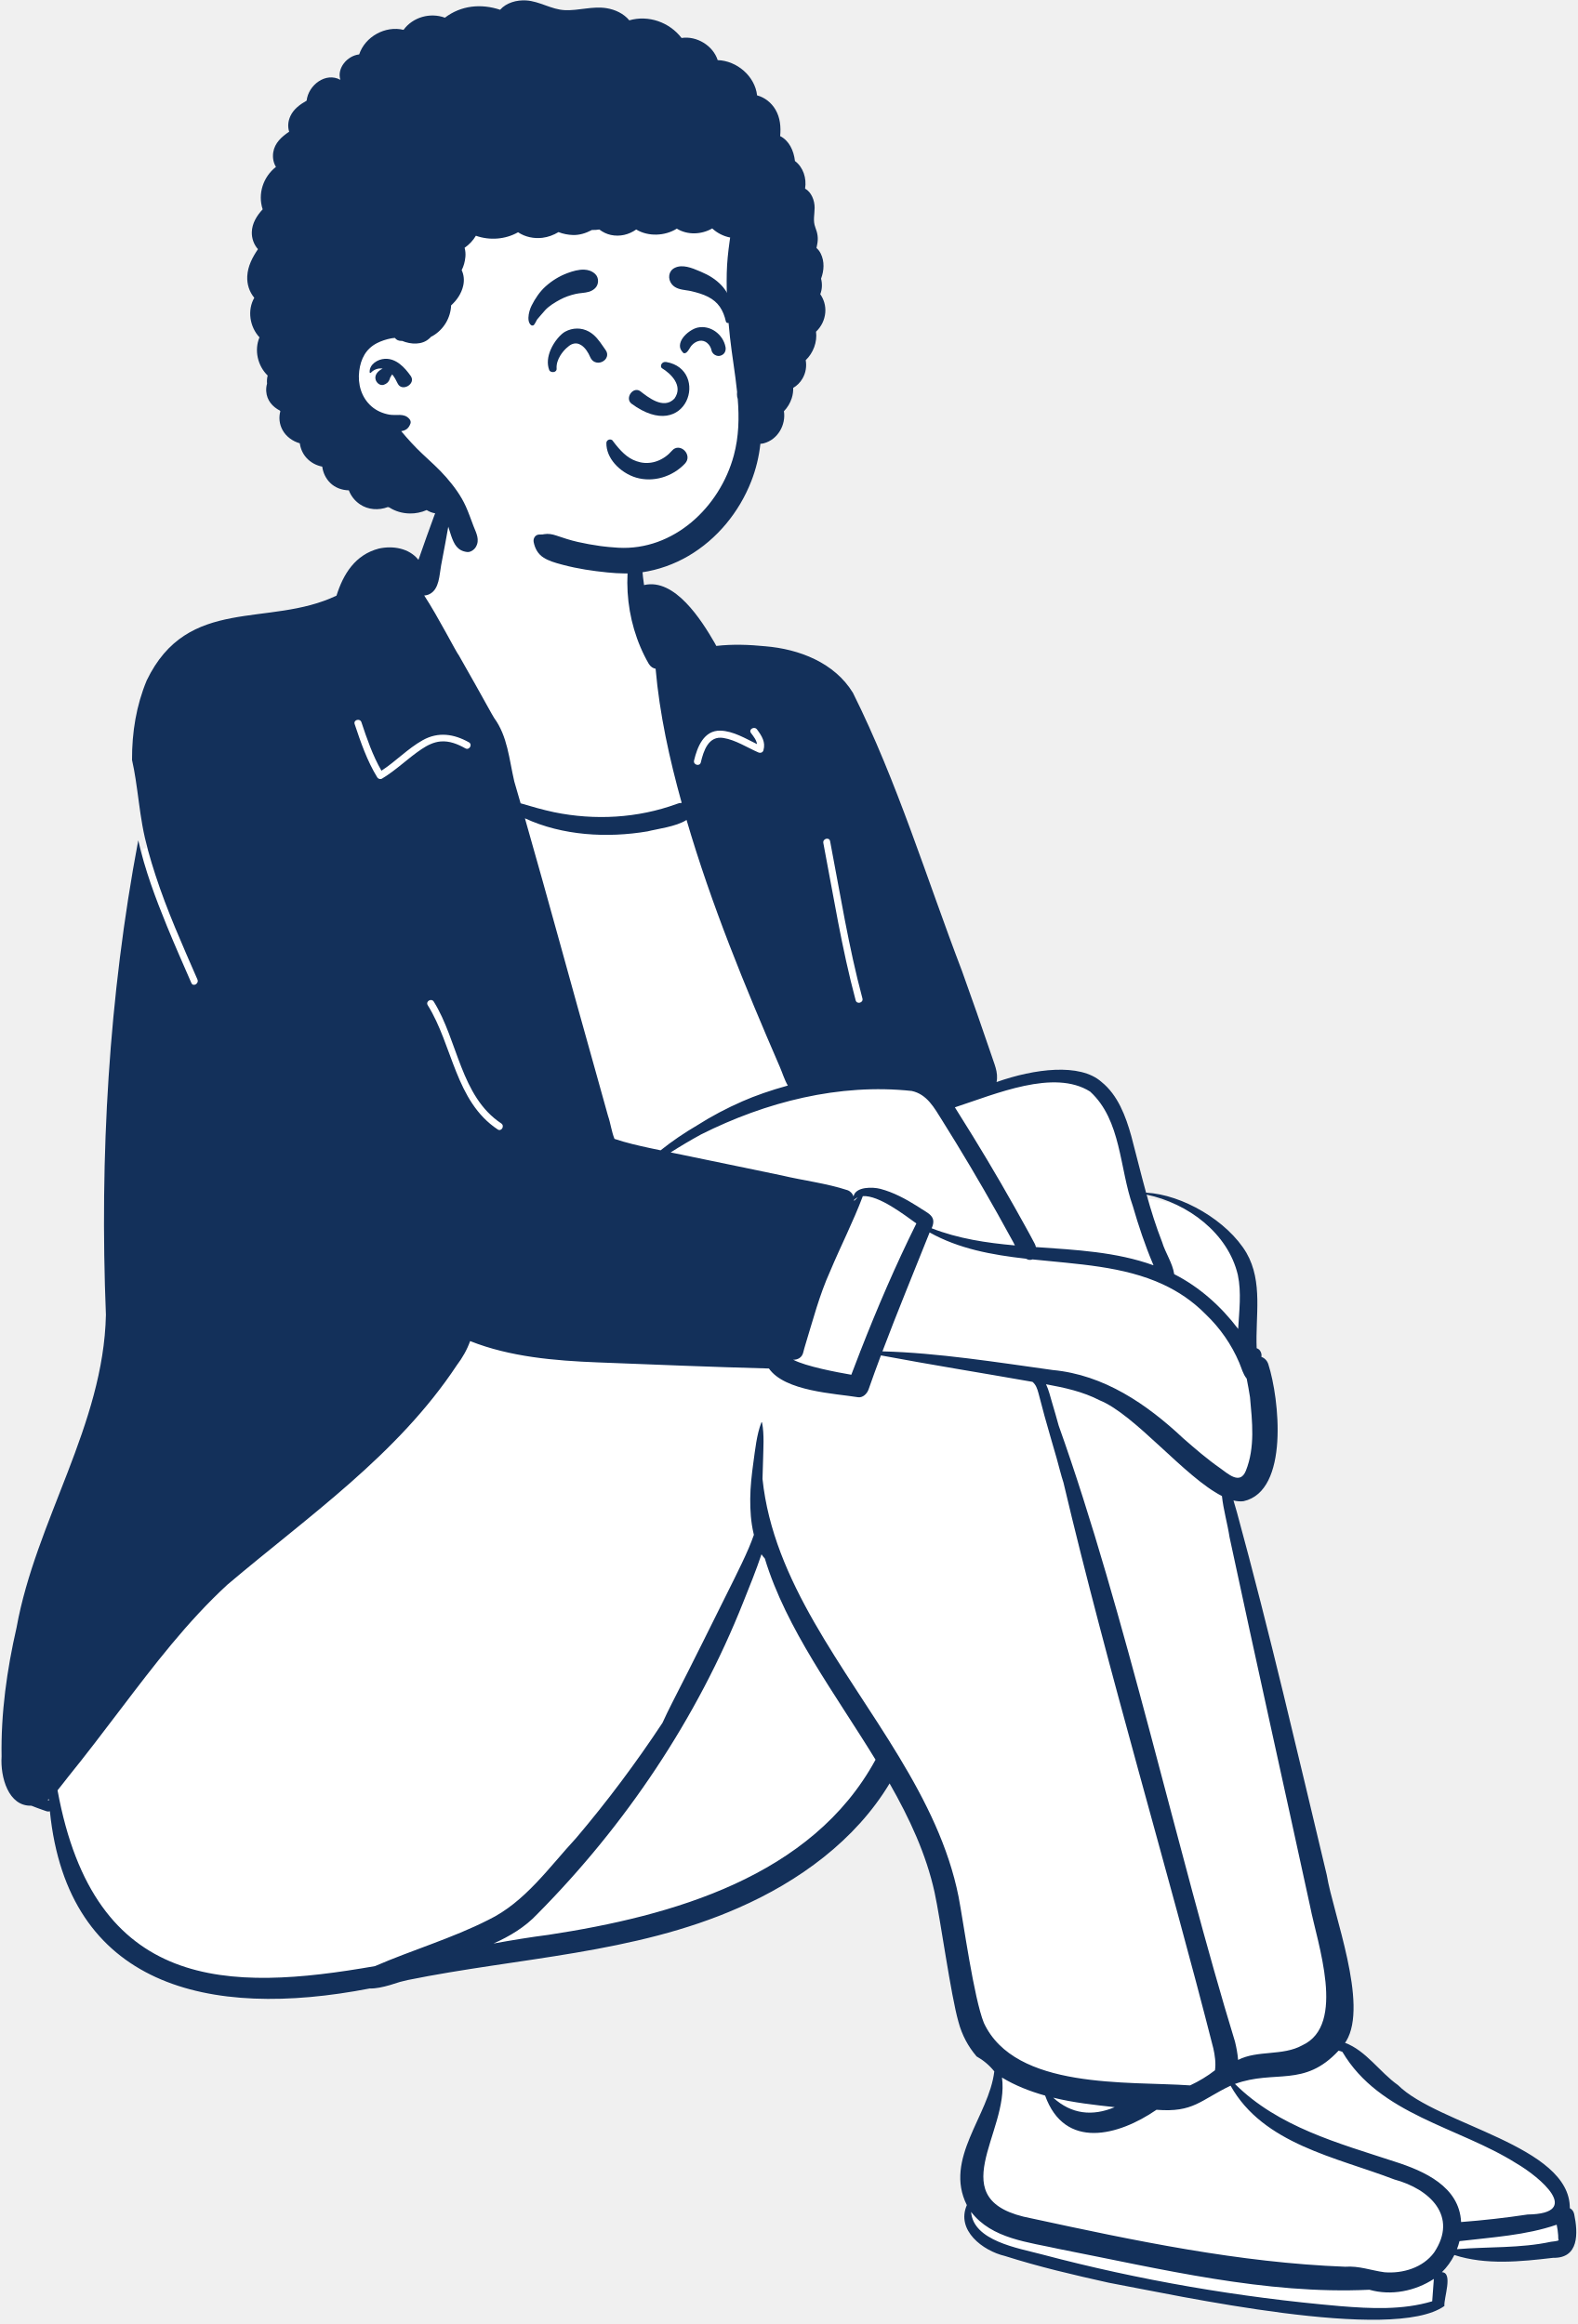
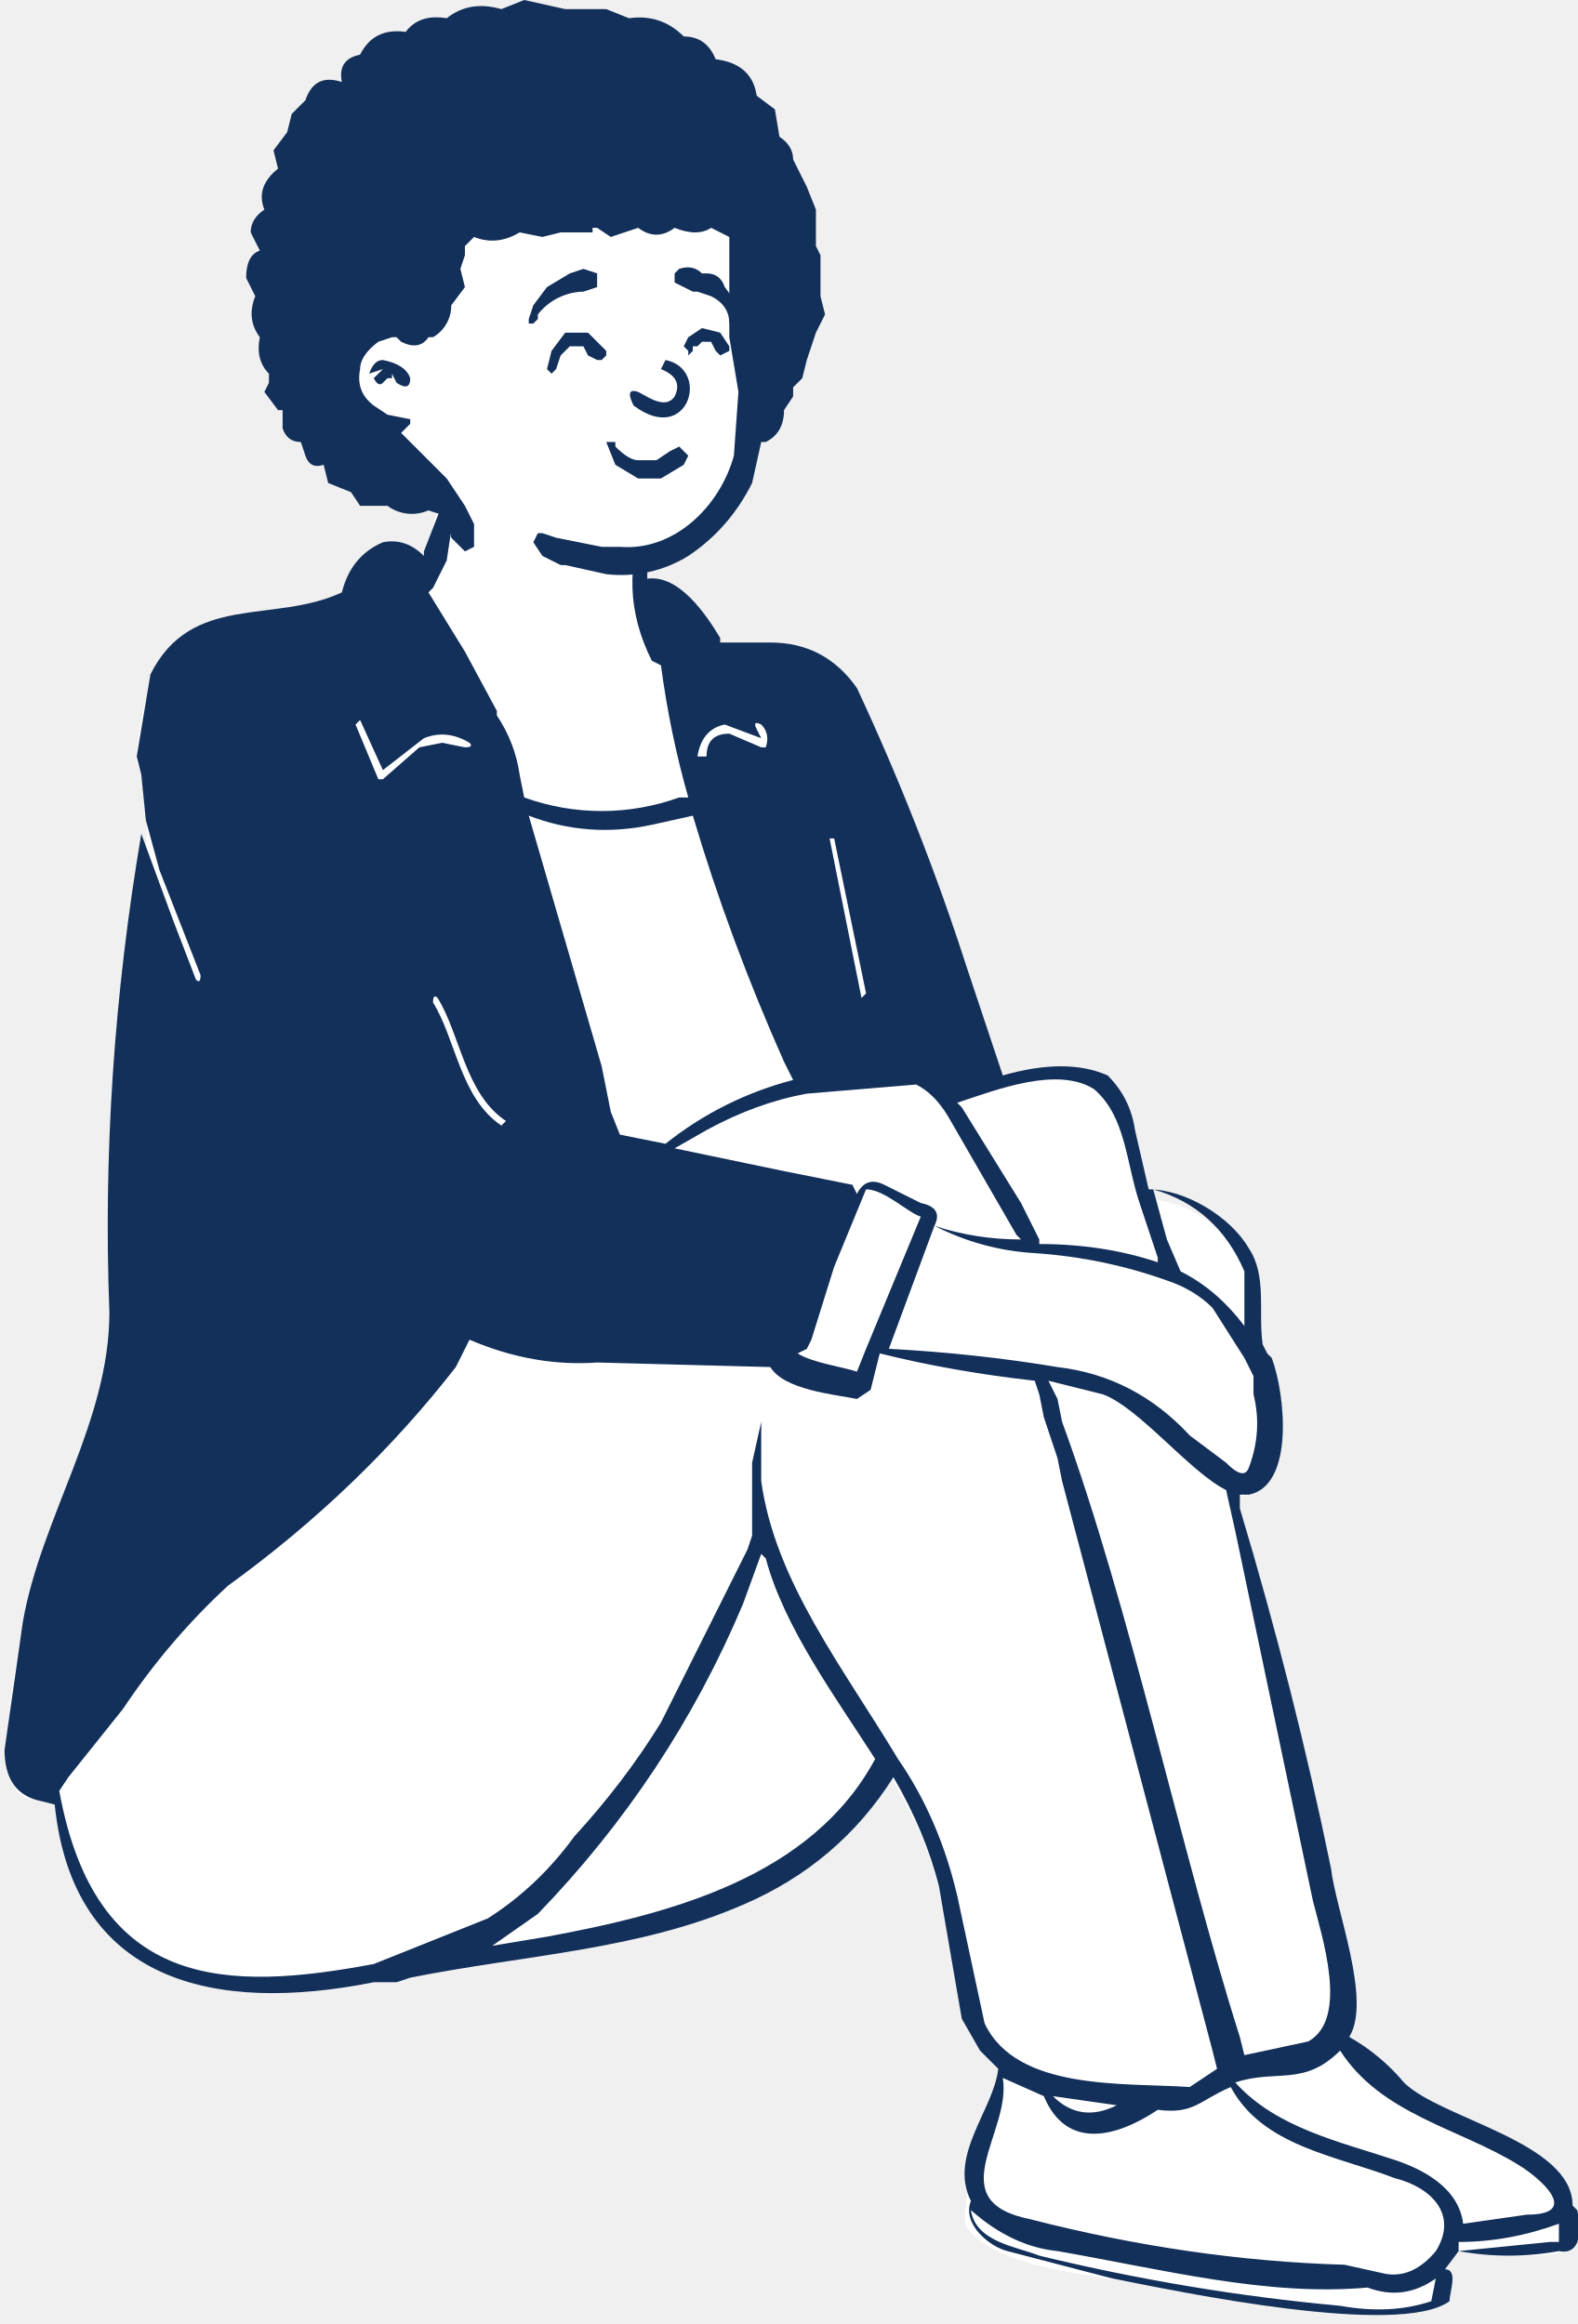
- <svg xmlns="http://www.w3.org/2000/svg" viewBox="0 0 346 510" version="1.1">
-   <g id="Introduction" stroke="none" stroke-width="1" fill="none" fill-rule="evenodd">
-     <g id="variations-sitting" transform="translate(-355, -944)">
-       <g id="a-person/sitting" transform="translate(331, 897)">
-         <g id="pose/sitting/closed_legs-2" transform="translate(-20.31148, 159.5048)">
-           <path d="M386.865,368.978 C379.253,358.162 363.207,356.371 352.898,348.791 C347.468,344.634 341.721,341.882 337.501,336.284 C344.221,328.401 335.911,309.922 334.201,299.25 C327.425,271.31 321.158,242.924 313.099,215.018 C327.065,219.359 323.427,193.364 321.432,187.352 C321.294,186.526 320.269,186.361 319.641,186.101 C319.817,184.921 320.301,184.662 318.833,184.336 C318.343,177.263 320.347,169.343 316.725,163.095 C312.643,156.275 302.885,150.568 294.823,150.474 C289.159,128.014 288.121,117.421 261.289,126.942 C261.882,124.754 262.067,122.748 261.033,120.538 C256.998,108.363 251.927,95.044 247.518,82.705 C242.436,68.507 237.181,53.825 230.384,40.182 C225.651,31.519 210.841,29.203 200.803,30.637 C198.409,26.418 192.373,14.749 184.737,17.447 C184.68,13.928 184.625,10.409 184.58,6.889 C184.54,3.829 184.862,0.692 183.684,-2.212 C182.436,-5.29 179.895,-6.914 176.911,-8.091 C167.878,-11.071 157.5,-15.858 147.968,-12.896 C139.639,-9.1 140.609,5.172 136.579,12.931 C130.931,4.568 121.298,10.175 119.261,19.144 C96.058,28.38 76.115,17.888 74.63,54.142 C75.91,60.751 76.997,66.95 76.391,73.624 L75.689,73.695 C69.751,105.819 67.467,140.253 68.902,176.051 C68.615,190.146 63.471,203.302 58.497,216.021 C54.838,225.373 51.06,235.044 49.269,244.967 C47.283,253.231 39.983,292.971 56.216,279.778 C56.838,324.989 97.184,330.778 133.516,320.791 C172.085,312.784 215.505,315.086 239.577,276.351 C247.743,290.305 250.56,298.921 252.61,313.513 C254.86,324.203 258.126,336.344 264.131,343.414 C258.96,352.708 256.428,364.028 256.678,371.407 C256.776,374.305 255.448,375.647 257.356,377.449 C266.508,386.091 286.927,386.188 302.453,390.036 C313.099,391.389 351.594,396.565 357.478,393.191 C361.58,394.337 356.809,383.674 360.912,383.447 C362.315,383.457 362.503,381.672 363.945,381.737 C373.147,382.156 392.986,384.857 388.189,377.449 L386.865,368.978 Z" id="🎨-Background" fill="#FFFFFF" />
-           <path d="M384.581,379.448 C377.796,380.911 370.818,380.503 363.945,381.075 C364.167,380.5 364.353,379.912 364.499,379.314 C371.601,378.455 379.05,378.047 385.822,375.703 C385.982,376.466 386.101,377.237 386.149,378.015 C386.155,378.119 386.141,379.284 386.308,379.069 C386.101,379.336 384.888,379.39 384.581,379.448 M350.305,361.864 C337.912,357.796 324.765,354.288 315.239,344.811 C324.052,341.619 330.396,345.688 337.971,337.516 C338.259,337.577 338.539,337.664 338.811,337.77 C346.946,351.595 364.279,354.228 376.972,362.238 C382.118,365.229 391.701,373.286 379.44,373.467 C374.6,374.2 369.732,374.742 364.852,375.117 C364.475,367.333 356.757,363.923 350.305,361.864 M358.936,381.801 C356.481,385.145 352.048,386.467 348.038,386.14 C345.088,385.74 342.485,384.703 339.417,384.927 C316.162,384.044 293.293,379.232 270.615,374.319 C250.301,370.511 265.825,355.53 264.13,343.411 C266.996,345.157 270.247,346.432 273.592,347.369 C277.903,359.356 289.684,356.226 298.028,350.484 C306.192,351.132 307.606,348.382 314.28,345.197 C321.456,358.041 337.521,360.904 350.225,365.784 C357.946,367.862 364.268,373.822 358.936,381.801 M358.514,392.513 C351.988,394.462 345.081,394.124 338.347,393.575 C316.225,391.66 294.25,387.893 272.789,382.195 C267.699,380.843 257.825,379.273 257.356,372.892 C261.887,378.828 269.975,379.527 276.77,381.058 C299.074,385.425 321.92,391.066 344.731,389.978 C349.548,391.348 354.799,390.267 358.875,387.6 C358.746,389.237 358.628,390.875 358.514,392.513 M288.863,349.913 C283.95,351.965 279.368,351.46 275.373,347.83 C279.936,348.944 284.297,349.401 288.863,349.913 M260.156,331.419 C257.953,325.929 255.706,309.464 254.605,303.723 C252.43,292.804 247.429,282.787 241.569,273.072 C229.559,253.167 213.941,234.535 211.592,212.038 C211.636,210.72 211.686,209.402 211.711,208.084 C211.764,205.342 212.013,202.37 211.495,199.677 C211.478,199.588 211.36,199.608 211.333,199.677 C210.303,202.374 209.989,205.575 209.592,208.436 C209.224,211.084 208.923,213.721 208.902,216.397 C208.882,218.939 209.046,221.527 209.631,224.008 C209.655,224.107 209.679,224.207 209.704,224.307 C209.358,225.296 208.982,226.274 208.567,227.237 C207.587,229.516 206.493,231.755 205.396,233.979 C203.167,238.496 200.925,243.005 198.669,247.508 C196.37,252.097 194.082,256.691 191.733,261.255 C191.002,262.676 190.315,264.12 189.647,265.575 C183.837,274.371 177.519,282.831 170.693,290.866 C164.763,297.27 159.482,304.932 151.444,308.814 C143.465,312.867 134.757,315.41 126.576,318.959 C94.39,324.587 65.03,324.618 56.936,280.377 C57.749,279.41 58.49,278.375 59.224,277.471 C63.21,272.552 67.031,267.502 70.861,262.463 C78.086,252.955 85.377,243.378 94.19,235.259 C111.933,220.22 131.498,206.802 144.537,187.082 C145.768,185.459 146.776,183.694 147.45,181.794 C156.189,185.274 166.033,186.102 175.366,186.468 C187.908,186.959 200.455,187.477 213.002,187.812 C216.518,192.836 227.418,193.279 232.597,194.122 C233.659,194.237 234.546,193.305 234.861,192.401 C235.734,189.899 236.639,187.413 237.57,184.936 C248.629,187.01 259.741,188.789 270.825,190.743 C271.571,191.365 271.868,192.217 272.154,193.286 C272.594,194.93 273.016,196.579 273.462,198.222 C274.309,201.34 275.259,204.436 276.135,207.548 C276.623,209.282 277.05,211.101 277.623,212.857 C287.229,253.579 300.771,298.739 310.5,337.017 C310.82,338.433 311.1,340.28 310.859,341.815 C309.146,343.146 307.341,344.227 305.405,345.131 C291.734,344.175 267.028,346.138 260.156,331.419 M164.655,312.089 C160.688,312.598 156.65,313.262 152.58,313.999 C156.14,312.406 159.485,310.412 162.191,307.533 C181.547,287.998 197.254,264.604 207.395,239.028 C208.779,235.589 210.18,232.112 211.371,228.583 C211.588,228.909 211.83,229.22 212.101,229.509 C216.795,244.968 227.468,259.069 236.39,273.658 C222.43,299.37 191.719,307.966 164.655,312.089 M54.765,282.476 C54.852,282.412 54.94,282.35 55.025,282.283 C55.033,282.404 55.045,282.522 55.053,282.642 C54.957,282.587 54.86,282.532 54.765,282.476 M123.601,45.986 C124.821,49.638 126.065,53.285 127.994,56.627 C131.152,54.58 133.773,51.762 137.056,49.926 C140.444,48.031 143.884,48.543 147.18,50.394 C148.044,50.88 147.268,52.206 146.404,51.721 C144.739,50.786 142.906,50.034 140.957,50.209 C139.434,50.346 138.062,51.048 136.809,51.885 C133.796,53.897 131.249,56.489 128.123,58.358 C127.759,58.575 127.285,58.433 127.07,58.082 C124.839,54.448 123.461,50.417 122.117,46.395 C121.803,45.453 123.29,45.052 123.601,45.986 M154.271,134.023 C155.093,134.569 154.322,135.899 153.495,135.35 C144.197,129.176 143.648,116.902 138.15,108.083 C137.625,107.24 138.957,106.47 139.479,107.308 C144.777,115.807 145.343,128.095 154.271,134.023 M186.374,69.94 C188.339,69.425 192.676,68.91 194.93,67.43 C200.349,85.985 207.726,103.914 215.4,121.642 C215.928,122.851 216.4,124.451 217.147,125.719 C213.384,126.758 209.947,127.962 207.192,129.175 C203.76,130.677 200.402,132.44 197.219,134.472 C194.426,136.104 191.757,137.922 189.237,139.932 C188.465,139.771 187.694,139.61 186.923,139.446 C184.312,138.883 181.667,138.281 179.121,137.423 C178.469,135.828 178.257,133.954 177.703,132.381 C176.741,128.932 175.779,125.48 174.817,122.031 C169.659,103.725 164.704,85.36 159.472,67.074 C167.733,70.897 177.531,71.43 186.374,69.94 M196.575,54.393 C197.283,51.409 198.727,47.727 202.378,47.836 C205.176,47.921 207.854,49.559 210.388,50.791 C210.27,49.889 209.632,49.119 209.062,48.348 C208.472,47.551 209.808,46.786 210.39,47.572 C211.436,48.985 212.317,50.351 211.797,52.147 C211.647,52.667 211.12,52.802 210.667,52.606 C208.2,51.538 205.709,49.879 203.019,49.439 C199.755,48.904 198.672,52.216 198.058,54.802 C197.83,55.765 196.346,55.355 196.575,54.393 M244.323,126.904 C247.688,127.616 249.291,130.632 250.981,133.326 C255.185,140.022 259.217,146.826 263.087,153.719 C264.136,155.586 265.173,157.46 266.196,159.343 C266.473,159.806 266.717,160.308 266.968,160.802 C260.733,160.246 254.575,159.33 248.704,157.041 C249.935,154.257 247.844,153.781 245.5,152.162 C242.989,150.593 240.335,149.151 237.452,148.391 C235.803,147.955 232.009,147.861 231.563,150.047 C231.355,149.456 230.917,148.936 230.255,148.685 C225.569,147.146 220.591,146.578 215.792,145.436 C207.68,143.729 199.556,142.088 191.441,140.393 C193.626,139.002 195.856,137.68 198.125,136.439 C205.246,132.867 212.815,130.06 220.588,128.359 C228.375,126.651 236.37,126.054 244.323,126.904 M226.423,72.092 C228.639,83.628 230.47,95.247 233.514,106.606 C233.771,107.564 232.286,107.969 232.03,107.014 C228.986,95.656 227.155,84.036 224.939,72.501 C224.753,71.533 226.237,71.122 226.423,72.092 M283.467,127.042 C290.336,133.336 289.884,143.884 292.836,152.17 C294.086,156.482 295.509,160.748 297.258,164.886 C297.297,164.979 297.335,165.071 297.373,165.163 C289.12,162.193 280.325,161.783 271.574,161.163 C271.507,160.869 271.41,160.597 271.284,160.375 C269.879,157.676 268.353,155.03 266.88,152.365 C262.967,145.4 258.865,138.542 254.6,131.785 C254.333,131.365 254.067,130.932 253.795,130.499 C262.81,127.554 275.537,122.029 283.467,127.042 M315.874,167.273 C316.692,171.137 316.166,175.201 315.945,179.134 C312.203,174.169 307.461,169.931 301.913,167.109 C301.544,164.625 299.977,162.461 299.253,160.049 C297.917,156.646 296.835,153.169 295.86,149.658 C304.906,151.54 313.711,158.101 315.874,167.273 M231.692,151.043 C231.697,150.956 231.699,150.872 231.697,150.785 C231.702,150.782 231.707,150.78 231.709,150.777 C231.945,150.547 232.207,150.37 232.494,150.245 C232.222,150.503 231.956,150.769 231.692,151.043 M233.041,184.068 C232.374,185.769 231.72,187.474 231.076,189.182 C227.888,188.637 221.101,187.351 218.324,185.886 C219.314,185.92 220.294,185.405 220.545,184.225 C220.655,183.702 220.829,183.213 220.966,182.704 C222.64,177.252 224.069,171.69 226.434,166.464 C228.747,160.946 231.499,155.584 233.602,149.983 C237.167,149.758 242.8,154.178 245.346,155.98 C240.804,165.13 236.77,174.515 233.056,184.027 C232.987,184.027 232.915,184.027 232.846,184.03 C232.91,184.043 232.977,184.056 233.041,184.068 M317.815,190.032 C318.066,191.392 318.351,192.741 318.543,194.114 C319.031,199.478 319.695,205.13 317.623,210.277 C316.338,213.429 313.704,210.894 311.957,209.66 C309.115,207.678 306.499,205.404 303.891,203.13 C295.878,195.604 286.514,189.205 275.275,188.147 C263.141,186.463 249.994,184.358 237.904,184.05 C241.207,175.296 244.79,166.658 248.255,157.957 C254.685,161.558 261.943,162.874 269.356,163.714 C269.53,163.801 269.715,163.878 269.915,163.939 C270.266,164.011 270.561,163.977 270.797,163.87 C280.682,164.915 290.764,165.324 299.459,169.362 C302.824,170.924 305.981,173.029 308.838,175.928 C311.965,178.919 314.483,182.529 316.174,186.514 C316.702,187.743 316.982,189.021 317.815,190.032 M331.719,305.797 C333.276,313.868 339.739,331.852 330.026,336.328 C325.689,338.728 320.227,337.343 315.93,339.542 C315.82,338.164 315.561,336.799 315.25,335.534 C302.727,294.669 291.151,241.172 276.566,200.338 C276.107,198.679 275.641,197.023 275.144,195.376 C274.729,193.999 274.401,192.53 273.792,191.267 C277.849,192.011 281.884,192.885 285.57,194.795 C293.352,197.955 304.25,211.677 312.385,215.798 C312.708,218.829 313.601,221.848 314.058,224.842 C319.831,251.849 325.856,278.805 331.719,305.797 M389.667,373.393 C389.528,372.736 389.165,372.31 388.707,372.08 C388.777,358.308 359.784,353.832 350.998,345.062 C346.978,342.225 344.054,337.539 339.386,335.783 C339.47,335.666 339.557,335.551 339.639,335.432 C344.589,327.284 336.771,307.482 335.386,298.978 C329.031,272.396 322.868,245.75 315.676,219.377 C315.53,218.873 315.258,217.874 314.917,216.771 C315.691,216.958 316.432,217.019 317.128,216.929 C327.215,214.696 324.95,194.324 322.581,186.941 C322.326,186.071 321.734,185.52 321.039,185.262 C321.129,184.811 321.047,184.332 320.726,183.874 C320.554,183.628 320.29,183.451 320.003,183.362 C319.697,176.356 321.449,168.825 317.756,162.423 C313.606,155.422 303.706,149.63 295.74,149.223 C294.599,145.095 293.598,140.926 292.495,136.791 C291.285,132.461 289.561,127.808 285.937,124.904 C281.249,120.741 271.241,122.011 262.939,124.953 C263.393,122.784 262.359,120.823 261.725,118.789 C259.661,112.705 257.535,106.642 255.364,100.596 C247.575,80.213 241.179,59.085 231.435,39.542 C227.401,32.917 219.642,29.932 212.194,29.317 C208.7,28.966 204.984,28.831 201.458,29.243 C201.345,29.028 201.229,28.815 201.111,28.603 C198.221,23.602 192.355,14.291 185.605,15.889 C184.891,11.134 184.881,6.261 185.468,1.503 C185.51,1.165 184.956,1.019 184.817,1.327 C180.344,11.344 181.175,23.671 186.633,33.156 C187.033,33.814 187.577,34.154 188.141,34.252 C189.01,44.21 191.183,54.038 193.863,63.684 C193.46,63.699 193.073,63.784 192.75,63.927 C184.199,67.054 174.796,67.563 165.897,65.738 C163.391,65.21 160.964,64.501 158.525,63.779 C158.064,62.181 157.602,60.588 157.138,58.993 C155.973,53.953 155.676,49.111 152.721,45.052 C152.547,44.753 152.367,44.456 152.195,44.159 C149.823,39.862 147.412,35.588 144.983,31.325 C144.393,30.626 140.449,22.864 137.378,18.171 C137.763,18.16 138.161,18.063 138.548,17.868 C140.713,16.79 140.69,13.664 141.085,11.567 C142.295,5.05 143.696,-1.477 144.081,-8.107 C144.101,-8.445 143.583,-8.588 143.431,-8.281 C140.48,-2.438 138.433,3.816 136.248,9.974 C136.204,10.097 136.158,10.222 136.109,10.35 C134.083,7.8 130.526,7.193 127.427,7.879 C122.249,9.229 119.638,13.431 118.132,18.209 C103.243,25.305 85.526,18.058 76.49,36.83 C74.227,42.286 73.247,48.148 73.276,54.268 C73.597,55.659 73.841,57.07 74.061,58.468 C74.594,61.851 74.946,65.261 75.547,68.633 C76.203,72.318 77.25,75.943 78.405,79.5 C80.952,87.348 84.332,94.884 87.625,102.44 C88.016,103.339 86.69,104.12 86.296,103.216 C84.483,99.054 82.644,94.903 80.925,90.702 C78.436,84.62 76.088,78.343 74.644,71.9 C68.167,106.179 66.153,141.202 67.547,176.043 C67.039,200.198 52.199,221.154 47.946,244.661 C45.825,253.926 44.494,263.423 44.658,272.941 C44.365,277.467 46.136,283.928 51.194,283.753 C52.081,284.111 52.965,284.434 53.858,284.742 C54.11,284.837 54.35,284.918 54.572,284.986 C54.823,285.062 55.054,285.046 55.255,284.971 C59.14,323.348 89.969,330.726 125.386,323.87 C126.852,323.896 128.294,323.558 129.836,323.125 C130.585,322.902 131.328,322.669 132.072,322.424 C132.631,322.29 133.193,322.155 133.754,322.014 C157.979,317.09 183.371,316.278 206.267,306.192 C219.509,300.407 231.971,291.376 239.476,278.869 C243.851,286.544 247.501,294.41 249.335,302.73 C250.645,308.729 252.892,325.271 254.58,331.189 C255.367,334.133 256.726,336.612 258.501,338.699 C258.497,338.708 258.492,338.717 258.487,338.727 C260.009,339.578 261.362,340.704 262.444,342.058 C261.291,351.821 251.324,361.211 256.421,371.407 C254.016,376.933 259.918,381.429 264.775,382.569 C272.221,384.946 279.905,386.734 287.531,388.431 C302.628,391.241 349.879,401.629 361.189,393.543 C361.027,391.817 363.152,386.209 360.644,386.126 C361.756,385.03 362.678,383.749 363.376,382.357 C370.298,384.607 377.991,383.801 385.039,382.971 C390.739,383.094 390.53,377.55 389.667,373.393" id="🖍-Ink" fill="#13305a" />
-         </g>
-         <g id="Head" stroke-width="1" transform="translate(86.51184, 45.072)">
-           <g id="head/Afro">
-             <path d="M48.997,20.701 C87.005,18.835 104.156,45.557 105.265,57.492 C106.035,65.777 101.133,75.327 101.133,82.73 C101.133,86.509 105.767,94.623 103.61,100.13 C98.808,112.39 88.643,125.995 75.688,125.995 C62.734,125.995 45.875,129.573 31.561,109.107 C30.218,107.187 13.231,96.273 11.58,85.902 C7.469,60.07 21.877,22.033 48.997,20.701 Z" id="🎨-Background" fill="#FFFFFF" />
-             <path d="M47.205,4.071 C48.564,2.518 50.859,1.897 52.898,2.018 C55.859,2.193 58.435,4.018 61.381,4.153 C64.47,4.296 67.452,3.227 70.548,3.723 C72.447,4.028 74.327,4.907 75.544,6.39 C79.756,5.185 84.33,6.78 87.013,10.263 C90.323,9.75 93.924,11.939 94.937,15.123 C99.143,15.259 103.112,18.632 103.581,22.858 C105.261,23.302 106.72,24.459 107.616,25.988 C108.656,27.761 108.829,29.794 108.641,31.793 C110.62,32.802 111.625,34.97 111.889,37.264 C113.697,38.611 114.481,41.032 114.113,43.318 C115.497,44.097 116.212,45.91 116.204,47.528 C116.197,49.038 115.796,50.375 116.36,51.832 C116.863,53.13 117.043,54.211 116.766,55.571 L116.738,55.703 C116.689,55.925 116.648,56.137 116.611,56.347 C116.986,56.675 117.303,57.086 117.54,57.565 C118.407,59.312 118.278,61.306 117.617,63.078 C117.907,64.207 117.87,65.4 117.442,66.485 C118.243,67.638 118.665,69.052 118.541,70.519 C118.402,72.162 117.651,73.633 116.512,74.721 C116.815,76.965 115.901,79.39 114.249,80.97 C114.483,82.313 114.281,83.721 113.545,84.995 C113.021,85.902 112.314,86.578 111.5,87.05 C111.527,87.799 111.425,88.566 111.175,89.334 C110.828,90.399 110.241,91.381 109.468,92.172 C109.929,95.116 108.164,98.383 105.057,99.209 C104.796,99.278 104.547,99.31 104.308,99.315 C104,102.147 103.326,104.939 102.282,107.591 C99.629,114.344 94.804,120.249 88.513,123.932 C85.401,125.753 81.905,127 78.337,127.521 C75.769,127.896 73.299,127.803 70.722,127.548 C67.487,127.225 64.237,126.742 61.092,125.91 L60.587,125.776 C59.283,125.427 57.909,125.025 56.779,124.323 C55.516,123.537 54.859,122.325 54.568,120.897 C54.406,120.103 54.909,119.249 55.78,119.232 L55.836,119.232 C56.027,119.236 56.216,119.229 56.407,119.217 L56.551,119.207 L56.559,119.207 C56.569,119.205 56.574,119.205 56.584,119.205 C56.669,119.192 56.752,119.167 56.834,119.155 C57.793,118.994 58.631,119.153 59.53,119.452 L59.643,119.49 C61.158,120.011 62.66,120.494 64.224,120.852 C65.842,121.22 67.479,121.513 69.122,121.744 L69.285,121.764 L69.335,121.771 L69.36,121.774 L69.36,121.774 C69.365,121.774 69.37,121.774 69.375,121.776 L69.859,121.836 L69.859,121.836 C70.24,121.881 70.621,121.922 71.002,121.962 C71.704,122.032 72.407,122.087 73.109,122.127 C85.228,122.808 95.406,113.28 98.478,101.857 C99.591,97.723 99.664,93.599 99.336,89.472 C99.23,89.172 99.168,88.839 99.17,88.473 C99.17,88.283 99.18,88.095 99.193,87.905 C98.784,83.913 98.075,79.919 97.63,75.913 C97.112,71.233 96.823,66.526 96.928,61.816 C96.981,59.489 97.229,57.186 97.555,54.882 L97.673,54.055 L97.673,54.055 C96.2,53.767 94.83,53.07 93.74,52.06 C91.373,53.425 88.31,53.546 85.974,52.105 C83.356,53.744 79.698,53.893 77.062,52.29 C75.469,53.426 73.461,53.916 71.491,53.484 C70.604,53.291 69.723,52.871 68.968,52.291 C68.429,52.385 67.883,52.422 67.34,52.394 L67.228,52.457 L67.228,52.457 C65.977,53.115 64.591,53.549 63.164,53.5 C62.108,53.465 61.02,53.257 60.013,52.863 C58.937,53.512 57.759,53.954 56.499,54.113 C54.659,54.345 52.674,53.938 51.144,52.896 C48.348,54.487 44.908,54.731 41.89,53.663 C41.272,54.708 40.417,55.61 39.415,56.304 C39.594,56.946 39.651,57.63 39.59,58.288 C39.488,59.371 39.217,60.341 38.772,61.213 C39.241,62.187 39.382,63.382 39.119,64.582 C38.745,66.293 37.748,67.782 36.458,68.941 C36.344,71.672 34.844,74.233 32.403,75.655 C32.279,75.727 32.157,75.786 32.034,75.839 C31.926,75.986 31.797,76.115 31.65,76.225 C30.098,77.657 27.641,77.543 25.696,76.734 C25.658,76.735 25.621,76.739 25.583,76.739 C24.888,76.757 24.414,76.486 24.133,76.088 C23.85,76.104 23.569,76.133 23.286,76.186 C22.252,76.379 21.119,76.749 20.184,77.23 C17.756,78.477 16.633,80.681 16.297,83.33 C15.931,86.22 16.763,89.164 19.003,91.12 C20.091,92.071 21.482,92.667 22.897,92.918 C24.459,93.196 26.129,92.512 27.283,93.852 C27.513,94.117 27.671,94.488 27.546,94.846 C27.155,95.963 26.51,96.391 25.502,96.546 C26.959,98.271 28.454,99.939 30.109,101.489 C31.899,103.169 33.75,104.797 35.365,106.65 C37.072,108.61 38.614,110.689 39.685,113.067 C40.297,114.435 40.788,115.844 41.318,117.244 L41.412,117.488 C42.003,118.975 42.788,120.409 41.879,121.962 C41.518,122.573 40.701,123.164 39.948,123.066 C37.83,122.795 37.12,121.366 36.468,119.503 C35.976,118.095 35.6,116.648 35.071,115.253 C34.972,114.995 34.864,114.74 34.751,114.485 C33.53,114.825 32.186,114.556 31.096,113.86 C29.931,114.376 28.64,114.633 27.394,114.611 C25.725,114.582 24.2,114.119 22.889,113.284 C22.785,113.256 22.68,113.229 22.576,113.2 C20.582,113.962 18.246,113.826 16.44,112.59 C15.271,111.789 14.472,110.721 14.017,109.531 C12.506,109.502 11.012,108.968 9.929,107.897 C8.935,106.915 8.354,105.647 8.182,104.33 C6.881,104.073 5.662,103.445 4.706,102.387 C3.908,101.504 3.422,100.379 3.258,99.212 C1.675,98.76 0.246,97.728 -0.534,96.288 C-1.26,94.947 -1.365,93.493 -1.01,92.171 L-1.102,92.039 L-1.102,92.039 C-2.733,91.186 -3.978,89.79 -4.106,87.797 C-4.142,87.229 -4.081,86.661 -3.927,86.124 C-3.982,85.523 -3.947,84.922 -3.789,84.342 C-5.983,82.211 -6.778,78.788 -5.587,75.958 C-7.731,73.654 -8.298,70.011 -6.725,67.277 C-7.804,65.975 -8.358,64.315 -8.265,62.542 C-8.15,60.328 -7.134,58.395 -5.918,56.605 C-6.821,55.608 -7.302,54.218 -7.267,52.876 C-7.217,50.931 -6.181,49.255 -4.885,47.868 C-6.016,44.443 -4.752,40.727 -1.976,38.558 C-2.538,37.634 -2.746,36.49 -2.563,35.331 C-2.242,33.305 -0.72,31.925 0.923,30.834 C0.579,29.717 0.67,28.512 1.216,27.358 C1.946,25.818 3.323,24.841 4.759,24.015 C5.131,20.6 8.952,17.683 12.157,19.445 C11.362,16.904 13.652,14.159 16.285,13.869 C17.573,9.968 22.019,7.509 26.016,8.478 C28.06,5.688 31.864,4.614 35.094,5.811 C38.645,3.094 43.05,2.691 47.205,4.071 Z M21.911,80.671 C24.406,80.536 26.277,82.569 27.591,84.429 C28.825,86.175 25.66,88.018 24.737,86.094 C24.406,85.408 24.03,84.682 23.526,84.081 C23.442,84.2 23.367,84.322 23.292,84.448 L23.218,84.575 C23.163,84.667 23.105,84.762 23.057,84.86 C23.062,84.878 22.987,85.108 22.985,85.118 C22.779,85.741 22.33,86.142 21.718,86.357 C20.928,86.633 20.181,86.039 19.928,85.343 C19.524,84.231 20.462,83.262 21.437,82.822 C20.479,82.666 19.537,82.992 18.845,83.728 C18.749,83.831 18.589,83.748 18.584,83.621 C18.503,81.875 20.332,80.756 21.911,80.671 Z" id="🖍-Ink" fill="#13305a" />
-           </g>
-           <g id="face/Calm" transform="translate(39.87067, 46.5744)" fill="#13305a">
-             <path d="M42.89,60.136 C41.043,60.67 39.06,60.718 37.177,60.166 C35.469,59.666 33.716,58.564 32.459,57.107 C31.342,55.812 30.619,54.239 30.647,52.559 C30.651,52.367 30.719,52.207 30.825,52.083 C30.939,51.949 31.098,51.857 31.268,51.817 C31.443,51.776 31.628,51.791 31.785,51.862 C31.928,51.927 32.05,52.037 32.127,52.198 C32.32,52.451 32.512,52.701 32.705,52.943 C34.259,54.859 35.763,56.29 38.098,56.803 C39.365,57.082 40.631,56.958 41.792,56.533 C43.035,56.078 44.159,55.278 45.04,54.255 C45.438,53.792 45.907,53.603 46.367,53.6 C46.887,53.596 47.402,53.838 47.79,54.224 C48.171,54.603 48.426,55.119 48.449,55.659 C48.469,56.132 48.314,56.627 47.903,57.068 C46.548,58.521 44.791,59.586 42.89,60.136 Z M42.833,36.15 C44.727,37.299 47.612,39.979 45.575,42.828 C43.177,45.341 39.725,42.46 38.024,41.157 C36.446,40.148 34.674,42.744 36.137,43.923 C48.431,53.012 53.419,36.45 43.791,34.798 C42.731,34.616 42.337,35.794 42.833,36.15 Z M25.12,31.092 C24.511,30.704 23.795,30.57 23.002,30.931 C22.382,31.212 21.294,32.151 20.537,33.385 C20.02,34.229 19.653,35.219 19.729,36.251 C19.747,36.49 19.658,36.667 19.518,36.797 C19.408,36.901 19.248,36.976 19.061,37 C18.902,37.02 18.724,37.002 18.579,36.957 C18.304,36.871 18.158,36.693 18.103,36.547 C17.573,35.142 17.801,33.574 18.395,32.159 C19.197,30.25 20.652,28.65 21.606,28.135 C23.238,27.252 25.163,27.211 26.797,28.11 C28.188,28.876 29.058,30.111 29.923,31.371 C30.107,31.639 30.29,31.904 30.478,32.166 C30.856,32.689 30.894,33.208 30.747,33.653 C30.585,34.146 30.172,34.562 29.655,34.779 C29.177,34.981 28.622,35.009 28.131,34.802 C27.716,34.627 27.336,34.287 27.095,33.709 C26.689,32.736 26.014,31.663 25.12,31.092 L25.12,31.092 Z M56.03,33.257 C55.613,33.474 55.287,33.539 54.824,33.401 C54.569,33.324 54.316,33.177 54.118,32.979 C53.922,32.784 53.781,32.54 53.726,32.27 C53.59,31.603 53.225,30.979 52.705,30.573 C52.26,30.225 51.698,30.041 51.075,30.145 C50.403,30.257 49.763,30.687 49.322,31.195 C49.174,31.364 49.059,31.557 48.943,31.749 C48.725,32.107 48.514,32.44 48.214,32.703 C48.101,32.803 47.93,32.873 47.764,32.873 C47.696,32.873 47.628,32.862 47.563,32.841 C46.894,32.171 46.765,31.662 46.787,31.158 C46.809,30.629 47.018,30.093 47.356,29.593 C48.148,28.421 49.651,27.46 50.665,27.242 C52.055,26.944 53.435,27.302 54.541,28.076 C55.679,28.874 56.522,30.112 56.785,31.507 C56.849,31.843 56.822,32.205 56.694,32.52 C56.568,32.827 56.35,33.09 56.03,33.257 Z M28.184,18.593 C27.35,19.404 26.363,19.53 25.365,19.641 C24.81,19.704 24.367,19.755 23.932,19.853 C22.734,20.123 21.55,20.529 20.47,21.115 C19.341,21.727 18.11,22.465 17.225,23.411 C17.015,23.636 16.816,23.872 16.618,24.109 C16.436,24.325 16.262,24.533 16.078,24.733 C15.867,24.963 15.666,25.204 15.467,25.445 C15.343,25.648 15.319,25.698 15.294,25.75 C15.257,25.828 15.213,25.915 15.163,26.009 C15.095,26.137 15.016,26.278 14.932,26.405 C14.793,26.638 14.719,26.702 14.654,26.731 C14.548,26.779 14.446,26.802 14.348,26.789 C14.256,26.777 14.169,26.733 14.083,26.661 C13.655,26.3 13.529,25.707 13.542,25.078 C13.562,24.123 13.914,23.066 14.239,22.416 C14.995,20.906 16.043,19.337 17.304,18.21 C18.742,16.924 20.316,15.95 22.123,15.279 C23.247,14.862 24.547,14.479 25.771,14.527 C26.652,14.562 27.493,14.824 28.187,15.476 C28.613,15.877 28.818,16.447 28.818,17.017 C28.818,17.598 28.606,18.183 28.184,18.593 Z M57.725,26.021 C57.672,26.108 57.599,26.168 57.517,26.203 C57.432,26.241 57.336,26.252 57.245,26.237 C57.153,26.221 57.066,26.18 56.998,26.117 C56.932,26.056 56.881,25.976 56.859,25.877 C56.305,23.45 55.23,21.643 52.936,20.479 C51.808,19.906 50.51,19.542 49.282,19.251 C48.925,19.167 48.547,19.112 48.167,19.057 C46.977,18.883 45.778,18.684 45.002,17.724 C44.534,17.145 44.338,16.404 44.449,15.727 C44.553,15.09 44.926,14.505 45.604,14.155 C47.293,13.283 49.39,14.139 51.095,14.867 C51.222,14.921 51.346,14.974 51.467,15.026 C53.135,15.728 54.655,16.656 55.905,17.983 C56.897,19.035 57.816,20.591 58.186,22.191 C58.494,23.523 58.421,24.882 57.725,26.021 Z" id="🖍-Ink" />
-           </g>
-           <g id="facial-hair/*-None" transform="translate(30.84335, 84.6352)" />
-           <g id="accessories/*-None" transform="translate(11.78567, 60.3464)" />
-         </g>
-       </g>
-     </g>
+ <svg xmlns="http://www.w3.org/2000/svg" viewBox="0 0 346 510">
+   <g fill="none" fill-rule="evenodd">
+     <path fill="#fff" d="M343 481c-8-10-24-12-34-20q-9-5-16-12c7-8-1-27-3-37l-21-84c14 4 10-22 8-28l-2-1v-2c-1-7 1-15-3-21q-7-12-21-13c-6-22-7-33-34-24v-6l-14-38q-7-22-17-42c-5-9-19-11-30-10-2-4-8-16-16-13v-11q1-5-1-9-1-4-6-6c-9-3-20-7-29-4s-8 18-12 25c-5-8-15-2-17 7-23 9-43-2-45 35q3 9 2 19h-1q-9 48-6 103-2 21-11 40l-9 28c-2 9-9 48 7 35 1 45 41 51 77 41 39-8 82-5 106-44 8 14 11 22 13 37q4 18 12 30c-5 9-8 21-8 28q-1 4 1 6c9 9 30 9 45 13 11 1 49 6 55 3 4 1-1-10 4-10l3-2c9 1 29 3 24-4z" />
+     <path fill="#13305a" d="m340 492-20 2v-2q11 0 22-4v4zm-34-18c-12-4-26-7-35-17 9-3 15 1 23-7 9 14 26 17 39 25 5 3 14 11 2 11l-14 2c-1-8-9-12-15-14m9 20q-5 6-11 5l-9-2q-34-1-69-10c-20-4-4-19-6-31l9 4c5 12 16 9 25 3 8 1 9-2 16-5 7 13 23 15 36 20 8 2 14 8 9 16m-1 11q-9 3-20 1-33-3-66-11c-5-2-14-3-15-10q9 8 19 9c23 4 46 10 68 8q8 3 15-2zm-69-43q-8 4-14-2zm-29-18-6-28q-4-17-13-30c-12-20-27-39-30-61v-13l-2 9v16l-1 3-3 6-7 14-7 14-2 4q-8 13-19 25-8 11-19 18l-25 10c-32 6-61 6-69-38l2-3 12-15q10-15 23-27 29-21 50-48l3-6q14 6 28 5l38 1c3 5 14 6 19 7l3-2 2-8q16 4 34 6l1 3 1 5 3 9 1 5 33 125 1 4-6 4c-14-1-38 1-45-14m-96-19-12 2 10-7q29-30 45-68l4-11 1 1c4 15 15 30 24 44-14 26-45 34-72 39M79 158l5 11 9-7q5-2 10 1 1 1-1 1l-5-1-5 1-8 7h-1l-5-12zm31 89c-9-6-10-19-15-27q0-2 1-1c5 8 6 21 15 27m32-65 9-2q8 27 20 54l2 4a75 75 0 0 0-28 14l-10-2-2-5-2-10-16-55q13 5 27 2m10-15q1-6 6-7l8 3-1-2q-1-2 1-1 2 2 1 5h-1l-7-3q-5 0-5 5zm48 72q4 2 7 7l15 26 1 1q-10 0-19-3 2-4-3-5l-8-4q-4-2-6 2l-1-2-15-3-24-5 7-4q11-6 22-8zm-18-54 7 34-1 1-7-35zm57 55c7 6 7 16 10 25l4 12v1q-12-4-26-4v-1l-4-8-13-21-1-1c9-3 22-8 30-3m33 40v12q-6-8-14-12l-3-7-3-11q14 4 20 18m-85-16h1zm2 33-2 5c-3-1-10-2-13-4l2-1 1-2 5-16 7-17c4 0 9 5 12 6zm85 6v4q2 8-1 16c-1 3-4 0-5-1l-8-6q-12-13-29-15-18-3-37-4l10-27a55 55 0 0 0 22 6q15 1 29 6 6 2 10 6l7 11zm13 115c2 8 8 26-1 31l-14 3-1-4c-13-41-24-94-39-135l-1-5-2-4 12 3c8 3 19 17 27 21l2 9zm58 68-1-1c0-14-29-19-37-27q-5-6-12-10c5-8-3-28-4-37q-8-39-20-79v-3h2c10-2 8-22 5-30l-1-1-1-2c-1-7 1-15-3-21-4-7-14-13-22-13l-3-13q-1-7-6-12-9-4-23 0l-2-6-6-18q-10-31-24-61-7-10-19-10h-11v-1c-3-5-9-14-16-13v-14q-7 16 1 32l2 1q2 15 6 29h-2a50 50 0 0 1-34 0l-1-5q-1-7-5-13v-1l-7-13-8-13 1-1 3-6 3-20h-1l-7 18v1q-4-4-9-3-7 3-9 11c-15 7-33 0-42 18l-3 18 1 4 1 10 3 11 9 23q0 2-1 1l-5-13-7-19q-9 53-7 105c0 24-15 45-19 68l-4 28q0 9 7 11l4 1c4 39 35 46 70 39h5l3-1c25-5 50-6 73-16q21-9 33-28 7 12 10 24l5 29 4 7 4 4c-1 9-11 19-6 29-2 5 4 10 8 11l23 6c15 3 63 13 74 5 0-2 2-7-1-7l3-4q11 2 22 0c5 1 5-5 4-9" />
+     <path fill="#fff" d="M112 19c38-2 55 25 56 37 1 8-4 17-4 25 0 4 4 12 2 17-5 12-15 26-28 26s-30 4-44-17c-1-2-18-13-20-23-4-26 10-64 38-65" />
+     <path fill="#13305a" d="m110 2 5-2 9 2h9l5 2q7-1 12 4 5 0 7 5 8 1 9 8l4 3 1 6q3 2 3 5l3 6 2 5v8l1 2v9l1 4-2 4-2 6-1 4-2 2v2l-2 3q0 5-4 7h-1l-2 9q-5 10-14 16a28 28 0 0 1-18 4l-9-2h-1l-4-2-2-3 1-2h1l3 1 10 2h4c12 1 22-9 25-20l1-14-2-12V52l-4-2q-3 2-8 0-4 3-8 0l-6 2-3-2h-1v1h-7l-4 1-5-1q-5 3-10 1l-2 2v2l-1 3 1 4-3 4a8 8 0 0 1-4 7h-1q-2 3-6 1l-1-1h-1l-3 1q-4 3-4 6-1 5 3 8l3 2 5 1v1l-2 2 5 5 5 5 4 6 2 4v5l-2 1-3-3-1-5h-1l-3-1a9 9 0 0 1-9-1h-6l-2-3-5-2-1-4q-3 1-4-2l-1-3q-3 0-4-3v-4h-1l-3-4 1-2v-2q-3-3-2-8-3-4-1-9l-2-4q0-5 3-6l-2-4q0-3 3-5-2-5 3-9l-1-4 3-4 1-4 3-3q2-6 8-4-1-5 4-6 3-6 10-5 3-4 9-3 5-4 12-2M84 79q5 1 6 4 0 3-3 1l-1-2v1h-1l-1 1q-1 1-2-1l2-2-3 1q1-3 3-3" />
+     <path fill="#13305a" d="M145 105h-5l-5-3-2-5h2v1q3 3 5 3h4l3-2 2-1 1 1 1 1-1 2zm0-24q5 2 3 6c-2 3-6 0-8-1q-3-1-1 3c12 9 17-8 7-10zm-17-5h-3l-2 2-1 3-1 1-1-1 1-4 3-4h5l3 3 1 1v1l-1 1h-1l-2-1zm30 2-1-1-1-2h-2l-1 1h-1v1l-1 1v-1l-1-1 1-2 3-2 4 1 2 3v1zm-27-15-3 1a13 13 0 0 0-10 5v1l-1 1h-1v-1l1-3 3-4 5-3 3-1 3 1zm29 8q0-4-4-6l-3-1h-1l-4-2v-2l1-1q3-1 5 1h1q3 0 4 3l3 4z" />
  </g>
</svg>
